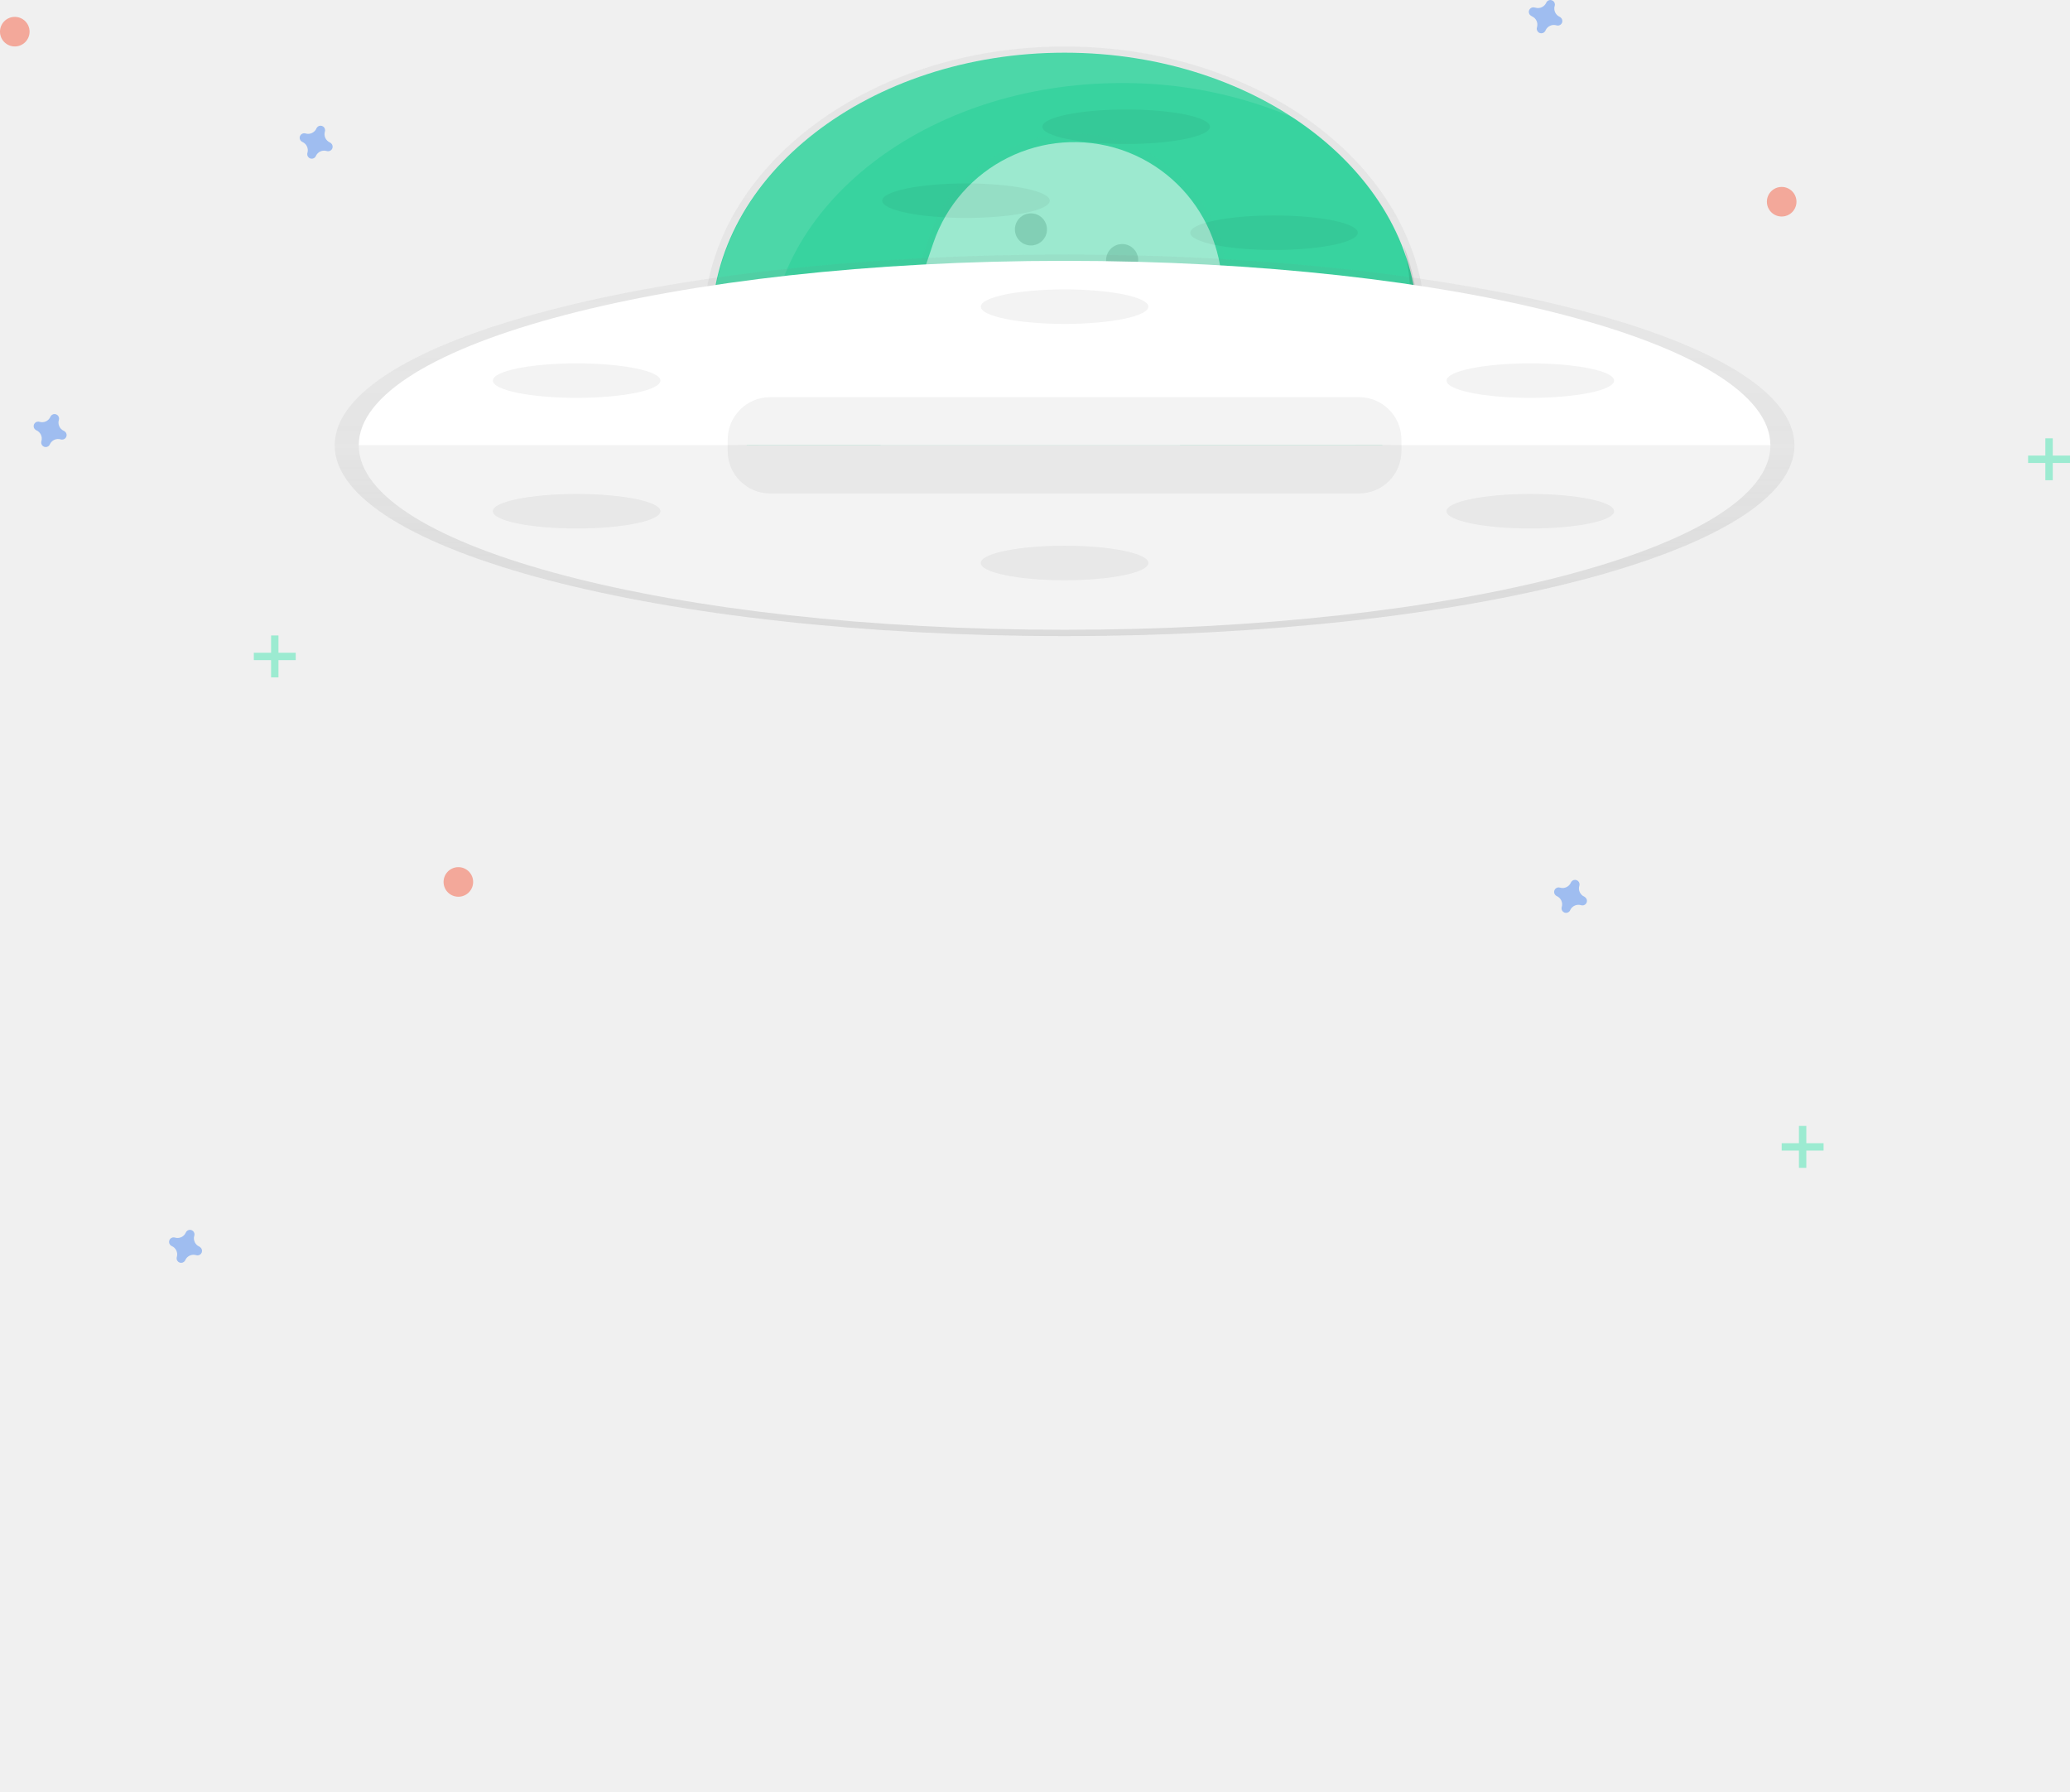
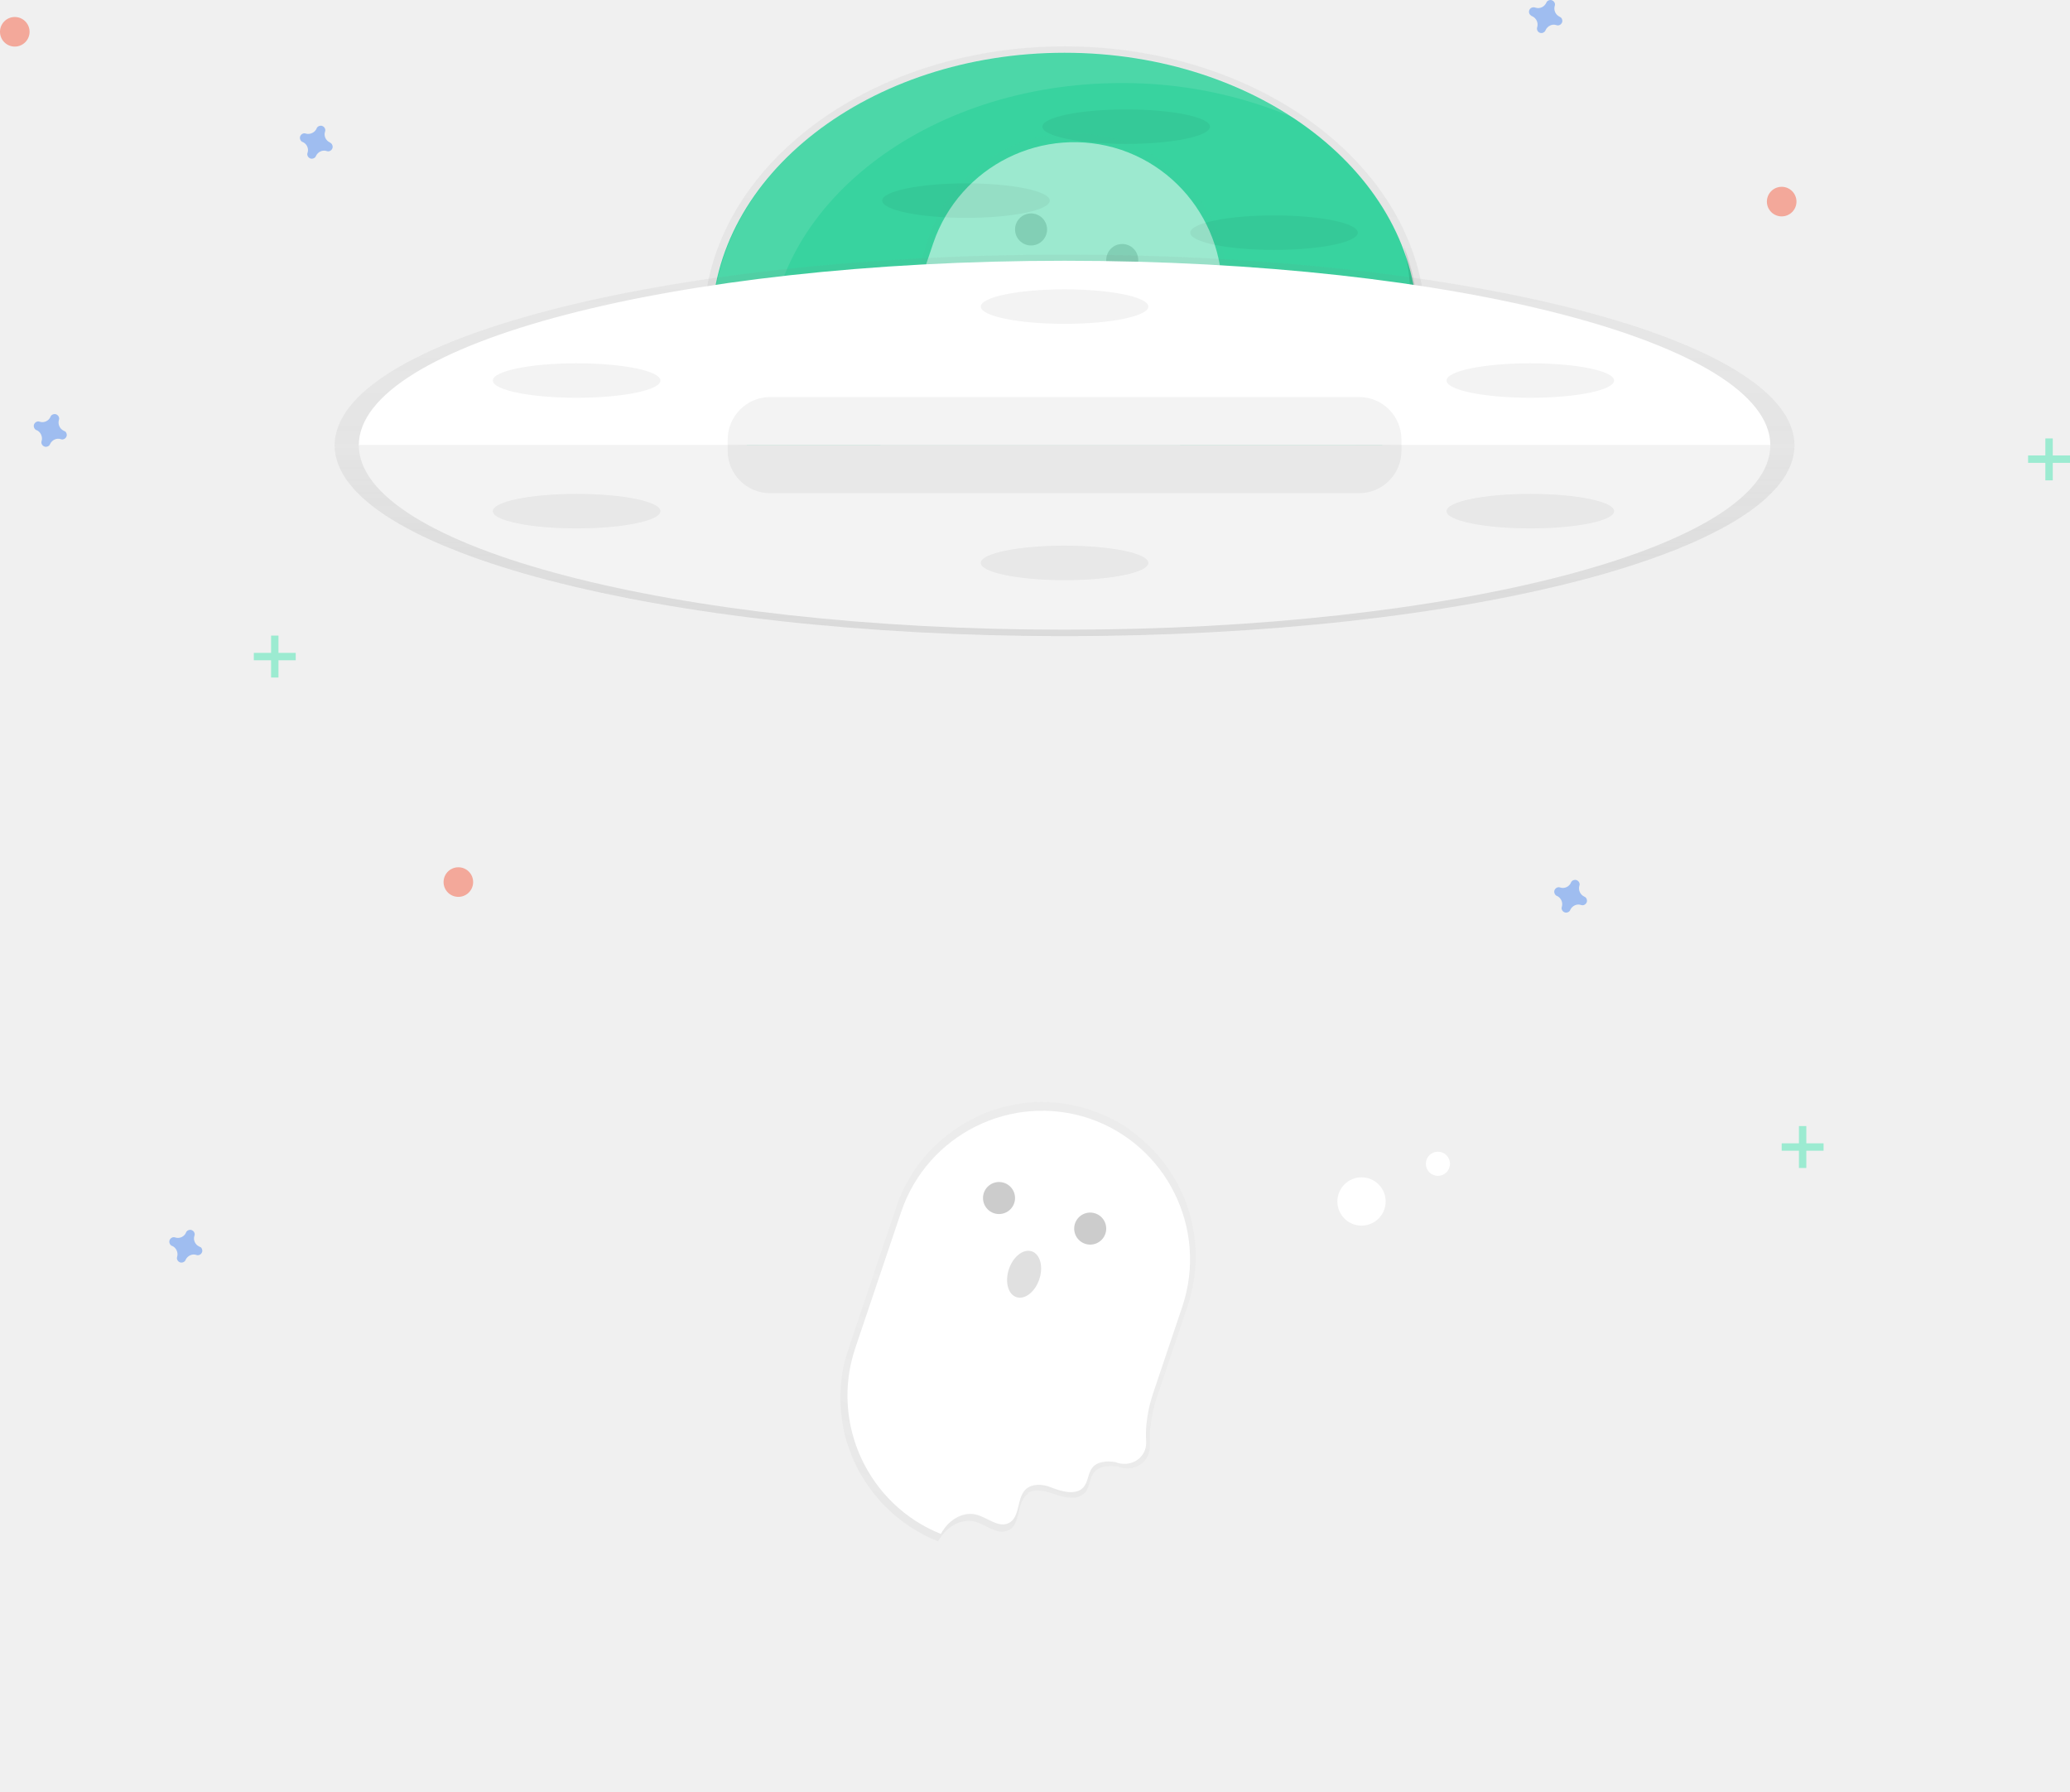
- <svg xmlns="http://www.w3.org/2000/svg" xmlns:xlink="http://www.w3.org/1999/xlink" id="f698cf57-4f6b-4529-a39c-70592e247574" data-name="Layer 1" width="840" height="726.85" viewBox="0 0 840 726.85">
-   <defs>
-     <linearGradient id="aba94383-0ea8-4a3d-bf3d-6bf7d0bb624b" x1="432" y1="245.78" x2="432" y2="18.85" gradientUnits="userSpaceOnUse">
-       <stop offset="0" stop-color="gray" stop-opacity="0.25" />
-       <stop offset="0.54" stop-color="gray" stop-opacity="0.12" />
-       <stop offset="1" stop-color="gray" stop-opacity="0.1" />
+ <svg xmlns="http://www.w3.org/2000/svg" version="1.1" id="f698cf57-4f6b-4529-a39c-70592e247574" x="0px" y="0px" viewBox="0 0 840 726.8" style="enable-background:new 0 0 840 726.8;" xml:space="preserve">
+   <style type="text/css">
+ 	.st0{opacity:0.8;}
+ 	.st1{fill:url(#SVGID_1_);}
+ 	.st2{fill:#38D39F;}
+ 	.st3{opacity:0.1;fill:#FFFFFF;enable-background:new    ;}
+ 	.st4{opacity:0.3;}
+ 	.st5{fill:url(#SVGID_2_);}
+ 	.st6{fill:#FFFFFF;}
+ 	.st7{opacity:0.2;enable-background:new    ;}
+ 	.st8{fill:#E0E0E0;}
+ 	.st9{opacity:0.5;}
+ 	.st10{fill:url(#SVGID_3_);}
+ 	.st11{opacity:0.1;enable-background:new    ;}
+ 	.st12{fill:url(#SVGID_4_);}
+ 	.st13{opacity:5.000000e-02;enable-background:new    ;}
+ 	.st14{opacity:0.5;fill:#4D8AF0;enable-background:new    ;}
+ 	.st15{fill:#47E6B1;}
+ 	.st16{opacity:0.5;fill:#F55F44;enable-background:new    ;}
+ </style>
+   <g class="st0">
+     <linearGradient id="SVGID_1_" gradientUnits="userSpaceOnUse" x1="432" y1="482.23" x2="432" y2="709.15" gradientTransform="matrix(1 0 0 -1 0 728)">
+       <stop offset="0" style="stop-color:#808080;stop-opacity:0.25" />
+       <stop offset="0.54" style="stop-color:#808080;stop-opacity:0.12" />
+       <stop offset="1" style="stop-color:#808080;stop-opacity:0.1" />
    </linearGradient>
-     <linearGradient id="e6500262-d2e6-47ad-ace4-95109017cb85" x1="447.27" y1="1916.01" x2="447.27" y2="1730.58" gradientTransform="matrix(0.95, 0.32, -0.32, 0.95, 752.71, -1245.02)" xlink:href="#aba94383-0ea8-4a3d-bf3d-6bf7d0bb624b" />
-     <linearGradient id="ba3c64e7-a915-4515-a2e7-88140805555d" x1="334.27" y1="1539.38" x2="334.27" y2="1353.95" gradientTransform="matrix(0.95, 0.32, -0.32, 0.95, 752.71, -1245.02)" xlink:href="#aba94383-0ea8-4a3d-bf3d-6bf7d0bb624b" />
-     <linearGradient id="fa3dfd3f-e414-4f67-9974-b38d7e79cebc" x1="432" y1="258.09" x2="432" y2="103.27" xlink:href="#aba94383-0ea8-4a3d-bf3d-6bf7d0bb624b" />
-   </defs>
-   <g opacity="0.8">
-     <ellipse cx="432" cy="132.31" rx="146.46" ry="113.46" fill="url(#aba94383-0ea8-4a3d-bf3d-6bf7d0bb624b)" />
+     <ellipse class="st1" cx="432" cy="132.3" rx="146.5" ry="113.5" />
  </g>
-   <ellipse cx="432" cy="132.31" rx="143.21" ry="110.94" fill="#38d39f" />
-   <path d="M491.94,231.21c0-61.27,64.11-110.94,143.2-110.94A175.54,175.54,0,0,1,706.5,135c-25.17-17-58.1-27.33-94.14-27.33-79.09,0-143.21,49.67-143.21,110.94,0,41.14,28.91,77.05,71.86,96.21C510.94,294.48,491.94,264.57,491.94,231.21Z" transform="translate(-180 -86.57)" fill="#fff" opacity="0.1" />
-   <g opacity="0.5">
-     <g opacity="0.3">
-       <path d="M662.67,259.79,675,223.2a62.66,62.66,0,0,0-23.2-70.89l.1-.06a61.48,61.48,0,0,0-15.79-8h0l-.17-.06-.19-.06h0a61.55,61.55,0,0,0-16.9-3.18,59.28,59.28,0,0,0-6.11,0,62.32,62.32,0,0,0-10.49,1.45c-1,.22-2,.47-2.91.74s-1.93.56-2.88.87c-1.9.63-3.77,1.34-5.6,2.15-.92.4-1.83.82-2.72,1.27a61.47,61.47,0,0,0-7.75,4.56c-.83.57-1.64,1.16-2.44,1.76a62,62,0,0,0-21.24,29.6L537.33,241a61.86,61.86,0,0,0-2.68,28.12c.2,1.45.45,2.89.74,4.32s.65,2.84,1,4.24c.27.93.55,1.86.86,2.78.46,1.37,1,2.74,1.51,4.08.37.89.76,1.78,1.17,2.66.81,1.75,1.71,3.46,2.68,5.13s2,3.3,3.16,4.88c.84,1.18,1.73,2.34,2.65,3.46,1.24,1.5,2.54,2.95,3.92,4.33a61.81,61.81,0,0,0,21,13.89h0l0,0,.34.14a21.66,21.66,0,0,1,1.4-2.17c3-4.11,8.22-7,13.19-5.92.36.08.72.19,1.08.3,2.52.89,5,2.48,7.43,3.26a6.66,6.66,0,0,0,5.61-.07c4.86-2.59,3.06-10.76,7.23-14.34a6.5,6.5,0,0,1,.61-.46,1.88,1.88,0,0,1-.16-.23c3.22-2,7.68-.67,11.39.62,4,1.41,9.22,2.36,12-.91,1.88-2.24,1.74-5.65,3.53-8,2.08-2.7,6-3,9.39-2.52l.17,0c6.5,2.68,13.6-1.77,13.1-8.78C659.06,270.51,662,261.7,662.67,259.79Z" transform="translate(-180 -86.57)" fill="url(#ba3c64e7-a915-4515-a2e7-88140805555d)" />
+   <ellipse class="st2" cx="432" cy="132.3" rx="143.2" ry="110.9" />
+   <path class="st3" d="M311.9,144.6c0-61.3,64.1-110.9,143.2-110.9c24.6-0.1,48.9,4.9,71.4,14.7c-25.2-17-58.1-27.3-94.1-27.3  c-79.1,0-143.2,49.7-143.2,110.9c0,41.1,28.9,77,71.9,96.2C330.9,207.9,311.9,178,311.9,144.6z" />
+   <g class="st4">
+     <linearGradient id="SVGID_2_" gradientUnits="userSpaceOnUse" x1="463.217" y1="-1222.564" x2="463.217" y2="-1037.134" gradientTransform="matrix(0.95 0.32 0.32 -0.95 335.21 -678.07)">
+       <stop offset="0" style="stop-color:#808080;stop-opacity:0.25" />
+       <stop offset="0.54" style="stop-color:#808080;stop-opacity:0.12" />
+       <stop offset="1" style="stop-color:#808080;stop-opacity:0.1" />
+     </linearGradient>
+     <path class="st5" d="M469.7,566.2l12.3-36.6c8.7-26.2-0.7-54.9-23.2-70.9l0.1-0.1c-4.8-3.4-10.2-6.1-15.8-8l0,0l-0.2-0.1l-0.2-0.1   l0,0c-5.5-1.8-11.1-2.9-16.9-3.2c-2-0.1-4.1-0.1-6.1,0c-3.5,0.2-7,0.7-10.5,1.5c-1,0.2-2,0.5-2.9,0.7s-1.9,0.6-2.9,0.9   c-1.9,0.6-3.8,1.3-5.6,2.2c-0.9,0.4-1.8,0.8-2.7,1.3c-2.7,1.3-5.3,2.9-7.8,4.6c-0.8,0.6-1.6,1.2-2.4,1.8   c-9.9,7.5-17.3,17.8-21.2,29.6l-19.4,57.6c-3.1,9-4,18.7-2.7,28.1c0.2,1.5,0.5,2.9,0.7,4.3s0.7,2.8,1,4.2c0.3,0.9,0.5,1.9,0.9,2.8   c0.5,1.4,1,2.7,1.5,4.1c0.4,0.9,0.8,1.8,1.2,2.7c0.8,1.8,1.7,3.5,2.7,5.1s2,3.3,3.2,4.9c0.8,1.2,1.7,2.3,2.7,3.5   c1.2,1.5,2.5,3,3.9,4.3c6,6,13.1,10.7,21,13.9l0,0l0,0l0.3,0.1c0.4-0.8,0.9-1.5,1.4-2.2c3-4.1,8.2-7,13.2-5.9   c0.4,0.1,0.7,0.2,1.1,0.3c2.5,0.9,5,2.5,7.4,3.3c1.8,0.8,3.8,0.8,5.6-0.1c4.9-2.6,3.1-10.8,7.2-14.3c0.2-0.2,0.4-0.3,0.6-0.5   c-0.1-0.1-0.1-0.1-0.2-0.2c3.2-2,7.7-0.7,11.4,0.6c4,1.4,9.2,2.4,12-0.9c1.9-2.2,1.7-5.7,3.5-8c2.1-2.7,6-3,9.4-2.5l0.2,0   c6.5,2.7,13.6-1.8,13.1-8.8C466.1,576.9,469,568.1,469.7,566.2z" />
+   </g>
+   <path class="st6" d="M383.2,620.2c2.9-4,7.9-6.8,12.7-5.7s9.3,5.7,13.6,3.4c5.8-3.1,1.7-14.6,11.2-15.4c2-0.1,4,0.2,5.8,1  c4,1.6,10.3,3.5,13.3-0.2c1.8-2.2,1.7-5.5,3.4-7.7c2-2.6,5.8-2.9,9.1-2.4l0.2,0c6.3,2.6,13.1-1.7,12.6-8.5c-0.6-9,2.2-17.5,2.8-19.3  l11.9-35.3c10.5-31.5-6.4-65.6-37.8-76.3l0,0c-31.5-10.5-65.6,6.4-76.3,37.9L347,547.2c-10.1,30.3,5.2,63.3,34.8,75.2  C382.2,621.6,382.7,620.9,383.2,620.2z" />
+   <circle class="st7" cx="405.4" cy="486.1" r="6.5" />
+   <circle class="st7" cx="442.4" cy="498.5" r="6.5" />
+   <ellipse transform="matrix(0.319 -0.9478 0.9478 0.319 -207.0136 746.0052)" class="st8" cx="415.6" cy="517" rx="9.8" ry="6.5" />
+   <circle class="st6" cx="552.5" cy="487.5" r="9.8" />
+   <circle class="st6" cx="583.5" cy="472.2" r="4.9" />
+   <g class="st9">
+     <g class="st4">
+       <linearGradient id="SVGID_3_" gradientUnits="userSpaceOnUse" x1="350.352" y1="-845.934" x2="350.352" y2="-660.504" gradientTransform="matrix(0.95 0.32 0.32 -0.95 335.21 -678.07)">
+         <stop offset="0" style="stop-color:#808080;stop-opacity:0.25" />
+         <stop offset="0.54" style="stop-color:#808080;stop-opacity:0.12" />
+         <stop offset="1" style="stop-color:#808080;stop-opacity:0.1" />
+       </linearGradient>
+       <path class="st10" d="M482.7,173.2l12.3-36.6c8.7-26.2-0.7-54.9-23.2-70.9l0.1-0.1c-4.8-3.4-10.2-6.1-15.8-8l0,0l-0.2-0.1    l-0.2-0.1l0,0c-5.5-1.8-11.1-2.9-16.9-3.2c-2-0.1-4.1-0.1-6.1,0c-3.5,0.2-7,0.7-10.5,1.4c-1,0.2-2,0.5-2.9,0.7s-1.9,0.6-2.9,0.9    c-1.9,0.6-3.8,1.3-5.6,2.1c-0.9,0.4-1.8,0.8-2.7,1.3c-2.7,1.3-5.3,2.9-7.8,4.6c-0.8,0.6-1.6,1.2-2.4,1.8    c-9.9,7.5-17.3,17.8-21.2,29.6l-19.4,57.6c-3.1,9-4,18.7-2.7,28.1c0.2,1.5,0.5,2.9,0.7,4.3s0.7,2.8,1,4.2c0.3,0.9,0.5,1.9,0.9,2.8    c0.5,1.4,1,2.7,1.5,4.1c0.4,0.9,0.8,1.8,1.2,2.7c0.8,1.8,1.7,3.5,2.7,5.1s2,3.3,3.2,4.9c0.8,1.2,1.7,2.3,2.7,3.5    c1.2,1.5,2.5,3,3.9,4.3c6,6,13.1,10.7,21,13.9l0,0l0,0l0.3,0.1c0.4-0.8,0.9-1.5,1.4-2.2c3-4.1,8.2-7,13.2-5.9    c0.4,0.1,0.7,0.2,1.1,0.3c2.5,0.9,5,2.5,7.4,3.3c1.8,0.8,3.8,0.8,5.6-0.1c4.9-2.6,3.1-10.8,7.2-14.3c0.2-0.2,0.4-0.3,0.6-0.5    c-0.1-0.1-0.1-0.1-0.2-0.2c3.2-2,7.7-0.7,11.4,0.6c4,1.4,9.2,2.4,12-0.9c1.9-2.2,1.7-5.6,3.5-8c2.1-2.7,6-3,9.4-2.5h0.2    c6.5,2.7,13.6-1.8,13.1-8.8C479.1,183.9,482,175.1,482.7,173.2z" />
    </g>
-     <path d="M576.21,313.78c2.92-4,7.93-6.8,12.73-5.71s9.35,5.66,13.62,3.37c5.84-3.12,1.7-14.59,11.18-15.44a12.44,12.44,0,0,1,5.77,1c4,1.63,10.26,3.47,13.34-.2,1.81-2.16,1.68-5.45,3.41-7.69,2-2.6,5.81-2.93,9.06-2.43l.16.05c6.27,2.59,13.13-1.71,12.64-8.47-.63-9,2.23-17.48,2.85-19.32l11.88-35.31A60.38,60.38,0,0,0,635,147.34h0a60.38,60.38,0,0,0-76.27,37.86L540,240.73a60.39,60.39,0,0,0,34.82,75.15A21.47,21.47,0,0,1,576.21,313.78Z" transform="translate(-180 -86.57)" fill="#fff" />
-     <circle cx="418.35" cy="93.08" r="6.51" opacity="0.2" />
-     <circle cx="455.37" cy="105.53" r="6.51" opacity="0.2" />
+     <path class="st6" d="M396.2,227.2c2.9-4,7.9-6.8,12.7-5.7s9.3,5.7,13.6,3.4c5.8-3.1,1.7-14.6,11.2-15.4c2-0.1,4,0.2,5.8,1   c4,1.6,10.3,3.5,13.3-0.2c1.8-2.2,1.7-5.5,3.4-7.7c2-2.6,5.8-2.9,9.1-2.4l0.2,0c6.3,2.6,13.1-1.7,12.6-8.5   c-0.6-9,2.2-17.5,2.8-19.3l11.9-35.3c10.5-31.5-6.4-65.6-37.8-76.3l0,0c-31.5-10.5-65.6,6.4-76.3,37.9L360,154.2   c-10.1,30.3,5.2,63.3,34.8,75.1C395.2,228.6,395.7,227.9,396.2,227.2z" />
+     <circle class="st7" cx="418.4" cy="93.1" r="6.5" />
+     <circle class="st7" cx="455.4" cy="105.5" r="6.5" />
  </g>
-   <path d="M749.52,186A87.52,87.52,0,0,1,752.31,208c0,61.27-64.11,110.94-143.2,110.94C544.38,318.9,489.69,285.64,472,240c13.14,50.77,71,89,140.41,89,79.09,0,143.21-49.67,143.21-110.94A88.16,88.16,0,0,0,749.52,186Z" transform="translate(-180 -86.57)" opacity="0.1" />
-   <g opacity="0.8">
-     <ellipse cx="432" cy="180.68" rx="296.18" ry="77.41" fill="url(#fa3dfd3f-e414-4f67-9974-b38d7e79cebc)" />
+   <path class="st11" d="M569.5,99.4c1.9,7.2,2.8,14.6,2.8,22c0,61.3-64.1,110.9-143.2,110.9c-64.7,0-119.4-33.3-137.1-78.9  c13.1,50.8,71,89,140.4,89c79.1,0,143.2-49.7,143.2-110.9C575.6,120.5,573.5,109.6,569.5,99.4z" />
+   <g class="st0">
+     <linearGradient id="SVGID_4_" gradientUnits="userSpaceOnUse" x1="432" y1="469.91" x2="432" y2="624.73" gradientTransform="matrix(1 0 0 -1 0 728)">
+       <stop offset="0" style="stop-color:#808080;stop-opacity:0.25" />
+       <stop offset="0.54" style="stop-color:#808080;stop-opacity:0.12" />
+       <stop offset="1" style="stop-color:#808080;stop-opacity:0.1" />
+     </linearGradient>
+     <ellipse class="st12" cx="432" cy="180.7" rx="296.2" ry="77.4" />
  </g>
-   <path d="M612,192.4c-158.18,0-286.42,33.51-286.42,74.86H898.42C898.42,225.91,770.18,192.4,612,192.4Z" transform="translate(-180 -86.57)" fill="#fff" />
-   <path d="M612,342.11c158.18,0,286.42-33.51,286.42-74.85H325.58C325.58,308.6,453.82,342.11,612,342.11Z" transform="translate(-180 -86.57)" fill="#fff" />
-   <path d="M612,342.11c158.18,0,286.42-33.51,286.42-74.85H325.58C325.58,308.6,453.82,342.11,612,342.11Z" transform="translate(-180 -86.57)" opacity="0.05" />
-   <rect x="295.3" y="161.15" width="273.4" height="39.06" rx="17.22" opacity="0.05" />
-   <path d="M313.89,144.38a3.68,3.68,0,0,1-2.05-4.44,1.86,1.86,0,0,0,.08-.41h0a1.84,1.84,0,0,0-3.31-1.22h0a1.82,1.82,0,0,0-.2.36,3.67,3.67,0,0,1-4.44,2.05,2,2,0,0,0-.41-.08h0a1.84,1.84,0,0,0-1.22,3.31h0a1.62,1.62,0,0,0,.36.21,3.68,3.68,0,0,1,2.05,4.44,1.89,1.89,0,0,0-.08.4h0a1.84,1.84,0,0,0,3.31,1.23h0a1.65,1.65,0,0,0,.2-.37,3.67,3.67,0,0,1,4.44-2,2,2,0,0,0,.41.08h0a1.84,1.84,0,0,0,1.22-3.31h0A1.62,1.62,0,0,0,313.89,144.38Z" transform="translate(-180 -86.57)" fill="#4d8af0" opacity="0.5" />
-   <path d="M822.89,450.38a3.68,3.68,0,0,1-2-4.44,1.86,1.86,0,0,0,.08-.41h0a1.84,1.84,0,0,0-3.31-1.22h0a1.82,1.82,0,0,0-.2.36,3.67,3.67,0,0,1-4.44,2.05,2,2,0,0,0-.41-.08h0a1.84,1.84,0,0,0-1.22,3.31h0a1.62,1.62,0,0,0,.36.21,3.68,3.68,0,0,1,2,4.44,1.89,1.89,0,0,0-.08.4h0a1.84,1.84,0,0,0,3.31,1.23h0a1.65,1.65,0,0,0,.2-.37,3.67,3.67,0,0,1,4.44-2,2,2,0,0,0,.41.08h0a1.84,1.84,0,0,0,1.22-3.31h0A1.62,1.62,0,0,0,822.89,450.38Z" transform="translate(-180 -86.57)" fill="#4d8af0" opacity="0.5" />
-   <path d="M260.89,592.38a3.68,3.68,0,0,1-2.05-4.44,1.86,1.86,0,0,0,.08-.41h0a1.84,1.84,0,0,0-3.31-1.22h0a1.82,1.82,0,0,0-.2.36,3.67,3.67,0,0,1-4.44,2.05,2,2,0,0,0-.41-.08h0a1.84,1.84,0,0,0-1.22,3.31h0a1.62,1.62,0,0,0,.36.21,3.68,3.68,0,0,1,2.05,4.44,1.89,1.89,0,0,0-.08.4h0a1.84,1.84,0,0,0,3.31,1.23h0a1.65,1.65,0,0,0,.2-.37,3.67,3.67,0,0,1,4.44-2,2,2,0,0,0,.41.08h0a1.84,1.84,0,0,0,1.22-3.31h0A1.62,1.62,0,0,0,260.89,592.38Z" transform="translate(-180 -86.57)" fill="#4d8af0" opacity="0.5" />
-   <path d="M205.89,261.38a3.68,3.68,0,0,1-2-4.44,1.86,1.86,0,0,0,.08-.41h0a1.84,1.84,0,0,0-3.31-1.22h0a1.82,1.82,0,0,0-.2.36,3.67,3.67,0,0,1-4.44,2.05,2,2,0,0,0-.41-.08h0a1.84,1.84,0,0,0-1.22,3.31h0a1.62,1.62,0,0,0,.36.21,3.68,3.68,0,0,1,2.05,4.44,1.89,1.89,0,0,0-.08.4h0a1.84,1.84,0,0,0,3.31,1.23h0a1.65,1.65,0,0,0,.2-.37,3.67,3.67,0,0,1,4.44-2,2,2,0,0,0,.41.08h0a1.84,1.84,0,0,0,1.22-3.31h0A1.62,1.62,0,0,0,205.89,261.38Z" transform="translate(-180 -86.57)" fill="#4d8af0" opacity="0.5" />
-   <path d="M812.89,93.38a3.68,3.68,0,0,1-2-4.44,1.86,1.86,0,0,0,.08-.41h0a1.84,1.84,0,0,0-3.31-1.22h0a1.82,1.82,0,0,0-.2.36,3.67,3.67,0,0,1-4.44,2,2,2,0,0,0-.41-.08h0A1.84,1.84,0,0,0,801.34,93h0a1.62,1.62,0,0,0,.36.21,3.68,3.68,0,0,1,2,4.44,1.89,1.89,0,0,0-.08.4h0A1.84,1.84,0,0,0,807,99.23h0a1.65,1.65,0,0,0,.2-.37,3.67,3.67,0,0,1,4.44-2,2,2,0,0,0,.41.08h0a1.84,1.84,0,0,0,1.22-3.31h0A1.62,1.62,0,0,0,812.89,93.38Z" transform="translate(-180 -86.57)" fill="#4d8af0" opacity="0.5" />
-   <g opacity="0.5">
-     <rect x="110" y="257.85" width="3" height="17" fill="#47e6b1" />
-     <rect x="290" y="344.43" width="3" height="17" transform="translate(464.43 -25.15) rotate(90)" fill="#47e6b1" />
+   <path class="st6" d="M432,105.8c-158.2,0-286.4,33.5-286.4,74.9h572.8C718.4,139.3,590.2,105.8,432,105.8z" />
+   <path class="st6" d="M432,255.5c158.2,0,286.4-33.5,286.4-74.9H145.6C145.6,222,273.8,255.5,432,255.5z" />
+   <path class="st13" d="M432,255.5c158.2,0,286.4-33.5,286.4-74.9H145.6C145.6,222,273.8,255.5,432,255.5z" />
+   <path class="st13" d="M312.5,161.1h239c9.5,0,17.2,7.7,17.2,17.2v4.6c0,9.5-7.7,17.2-17.2,17.2h-239c-9.5,0-17.2-7.7-17.2-17.2v-4.6  C295.3,168.9,303,161.1,312.5,161.1z" />
+   <path class="st14" d="M133.9,57.8c-1.7-0.7-2.6-2.7-2-4.4c0-0.1,0.1-0.3,0.1-0.4l0,0c0.1-1-0.7-1.9-1.7-2c-0.6,0-1.2,0.2-1.6,0.7  l0,0c-0.1,0.1-0.1,0.2-0.2,0.4c-0.7,1.7-2.7,2.6-4.4,2.1c-0.1,0-0.3-0.1-0.4-0.1l0,0c-1-0.1-1.9,0.7-2,1.7c0,0.6,0.2,1.2,0.7,1.6  l0,0c0.1,0.1,0.2,0.2,0.4,0.2c1.7,0.7,2.6,2.7,2,4.4c0,0.1-0.1,0.3-0.1,0.4l0,0c-0.1,1,0.7,1.9,1.7,2c0.6,0,1.2-0.2,1.6-0.7l0,0  c0.1-0.1,0.1-0.2,0.2-0.4c0.8-1.7,2.7-2.6,4.4-2c0.1,0,0.3,0.1,0.4,0.1l0,0c1,0.1,1.9-0.7,2-1.7c0-0.6-0.2-1.2-0.7-1.6l0,0  C134.1,58,134,57.9,133.9,57.8z" />
+   <path class="st14" d="M642.9,363.8c-1.7-0.8-2.5-2.7-2-4.4c0-0.1,0.1-0.3,0.1-0.4l0,0c0.1-1-0.7-1.9-1.7-2c-0.6,0-1.2,0.2-1.6,0.7  l0,0c-0.1,0.1-0.1,0.2-0.2,0.4c-0.7,1.7-2.7,2.6-4.4,2c-0.1,0-0.3-0.1-0.4-0.1l0,0c-1-0.1-1.9,0.7-2,1.7c0,0.6,0.2,1.2,0.7,1.6l0,0  c0.1,0.1,0.2,0.2,0.4,0.2c1.7,0.8,2.5,2.7,2,4.4c0,0.1-0.1,0.3-0.1,0.4l0,0c-0.1,1,0.7,1.9,1.7,2c0.6,0,1.2-0.2,1.6-0.7l0,0  c0.1-0.1,0.1-0.2,0.2-0.4c0.8-1.7,2.7-2.6,4.4-2c0.1,0,0.3,0.1,0.4,0.1l0,0c1,0.1,1.9-0.7,2-1.7c0-0.6-0.2-1.2-0.7-1.6l0,0  C643.1,364,643,363.9,642.9,363.8z" />
+   <path class="st14" d="M80.9,505.8c-1.7-0.7-2.6-2.7-2-4.4c0-0.1,0.1-0.3,0.1-0.4l0,0c0.1-1-0.7-1.9-1.7-2c-0.6,0-1.2,0.2-1.6,0.7  l0,0c-0.1,0.1-0.1,0.2-0.2,0.4c-0.7,1.7-2.7,2.6-4.4,2c-0.1,0-0.3-0.1-0.4-0.1l0,0c-1-0.1-1.9,0.7-2,1.7c0,0.6,0.2,1.2,0.7,1.6l0,0  c0.1,0.1,0.2,0.2,0.4,0.2c1.7,0.7,2.6,2.7,2.1,4.4c0,0.1-0.1,0.3-0.1,0.4l0,0c-0.1,1,0.7,1.9,1.7,2c0.6,0,1.2-0.2,1.6-0.7l0,0  c0.1-0.1,0.1-0.2,0.2-0.4c0.8-1.7,2.7-2.6,4.4-2c0.1,0,0.3,0.1,0.4,0.1l0,0c1,0.1,1.9-0.7,2-1.7c0-0.6-0.2-1.2-0.7-1.6l0,0  C81.1,506,81,505.9,80.9,505.8z" />
+   <path class="st14" d="M25.9,174.8c-1.7-0.8-2.5-2.7-2-4.4c0-0.1,0.1-0.3,0.1-0.4l0,0c0.1-1-0.7-1.9-1.7-2c-0.6,0-1.2,0.2-1.6,0.7  l0,0c-0.1,0.1-0.1,0.2-0.2,0.4c-0.7,1.7-2.7,2.6-4.4,2c-0.1,0-0.3-0.1-0.4-0.1l0,0c-1-0.1-1.9,0.7-2,1.7c0,0.6,0.2,1.2,0.7,1.6l0,0  c0.1,0.1,0.2,0.2,0.4,0.2c1.7,0.7,2.6,2.7,2.1,4.4c0,0.1-0.1,0.3-0.1,0.4l0,0c-0.1,1,0.7,1.9,1.7,2c0.6,0,1.2-0.2,1.6-0.7l0,0  c0.1-0.1,0.1-0.2,0.2-0.4c0.8-1.7,2.7-2.6,4.4-2c0.1,0,0.3,0.1,0.4,0.1l0,0c1,0.1,1.9-0.7,2-1.7c0-0.6-0.2-1.2-0.7-1.6l0,0  C26.2,175,26,174.9,25.9,174.8z" />
+   <path class="st14" d="M632.9,6.8c-1.7-0.8-2.5-2.7-2-4.4c0-0.1,0.1-0.3,0.1-0.4l0,0c0.1-1-0.7-1.9-1.7-2c-0.6,0-1.2,0.2-1.6,0.7l0,0  c-0.1,0.1-0.1,0.2-0.2,0.4c-0.8,1.7-2.7,2.6-4.4,2c-0.1,0-0.3-0.1-0.4-0.1l0,0c-1-0.2-2,0.4-2.2,1.4c-0.2,0.8,0.2,1.6,0.9,2l0,0  c0.1,0.1,0.2,0.2,0.4,0.2c1.7,0.8,2.5,2.7,2,4.4c0,0.1-0.1,0.3-0.1,0.4l0,0c-0.1,1,0.6,1.9,1.6,2c0.7,0.1,1.4-0.3,1.7-0.8l0,0  c0.1-0.1,0.1-0.2,0.2-0.4c0.8-1.7,2.7-2.6,4.4-2c0.1,0,0.3,0.1,0.4,0.1l0,0c1,0.1,1.9-0.7,2-1.7c0-0.6-0.2-1.2-0.7-1.6l0,0  C633.2,7,633,6.9,632.9,6.8z" />
+   <g class="st9">
+     <rect x="110" y="257.9" class="st15" width="3" height="17" />
+     <rect x="103" y="264.9" class="st15" width="17" height="3" />
  </g>
-   <g opacity="0.5">
-     <rect x="830" y="177.85" width="3" height="17" fill="#47e6b1" />
-     <rect x="1010" y="264.43" width="3" height="17" transform="translate(1104.43 -825.15) rotate(90)" fill="#47e6b1" />
+   <g class="st9">
+     <rect x="830" y="177.9" class="st15" width="3" height="17" />
+     <rect x="823" y="184.8" class="st15" width="17" height="3" />
  </g>
-   <g opacity="0.5">
-     <rect x="730" y="456.85" width="3" height="17" fill="#47e6b1" />
-     <rect x="910" y="543.43" width="3" height="17" transform="translate(1283.43 -446.15) rotate(90)" fill="#47e6b1" />
+   <g class="st9">
+     <rect x="730" y="456.9" class="st15" width="3" height="17" />
+     <rect x="723" y="463.9" class="st15" width="17" height="3" />
  </g>
-   <circle cx="723" cy="81.85" r="6" fill="#f55f44" opacity="0.5" />
-   <circle cx="6" cy="12.85" r="6" fill="#f55f44" opacity="0.5" />
-   <circle cx="186" cy="357.85" r="6" fill="#f55f44" opacity="0.5" />
-   <ellipse cx="234" cy="154.43" rx="34" ry="7" opacity="0.05" />
-   <ellipse cx="234" cy="207.43" rx="34" ry="7" opacity="0.05" />
-   <ellipse cx="621" cy="154.43" rx="34" ry="7" opacity="0.05" />
-   <ellipse cx="621" cy="207.43" rx="34" ry="7" opacity="0.05" />
-   <ellipse cx="432" cy="124.43" rx="34" ry="7" opacity="0.05" />
-   <ellipse cx="457" cy="51.43" rx="34" ry="7" opacity="0.05" />
-   <ellipse cx="392" cy="81.43" rx="34" ry="7" opacity="0.05" />
-   <ellipse cx="517" cy="94.43" rx="34" ry="7" opacity="0.05" />
-   <ellipse cx="432" cy="228.43" rx="34" ry="7" opacity="0.05" />
+   <circle class="st16" cx="723" cy="81.8" r="6" />
+   <circle class="st16" cx="6" cy="12.9" r="6" />
+   <circle class="st16" cx="186" cy="357.9" r="6" />
+   <ellipse class="st13" cx="234" cy="154.4" rx="34" ry="7" />
+   <ellipse class="st13" cx="234" cy="207.4" rx="34" ry="7" />
+   <ellipse class="st13" cx="621" cy="154.4" rx="34" ry="7" />
+   <ellipse class="st13" cx="621" cy="207.4" rx="34" ry="7" />
+   <ellipse class="st13" cx="432" cy="124.4" rx="34" ry="7" />
+   <ellipse class="st13" cx="457" cy="51.4" rx="34" ry="7" />
+   <ellipse class="st13" cx="392" cy="81.4" rx="34" ry="7" />
+   <ellipse class="st13" cx="517" cy="94.4" rx="34" ry="7" />
+   <ellipse class="st13" cx="432" cy="228.4" rx="34" ry="7" />
</svg>
